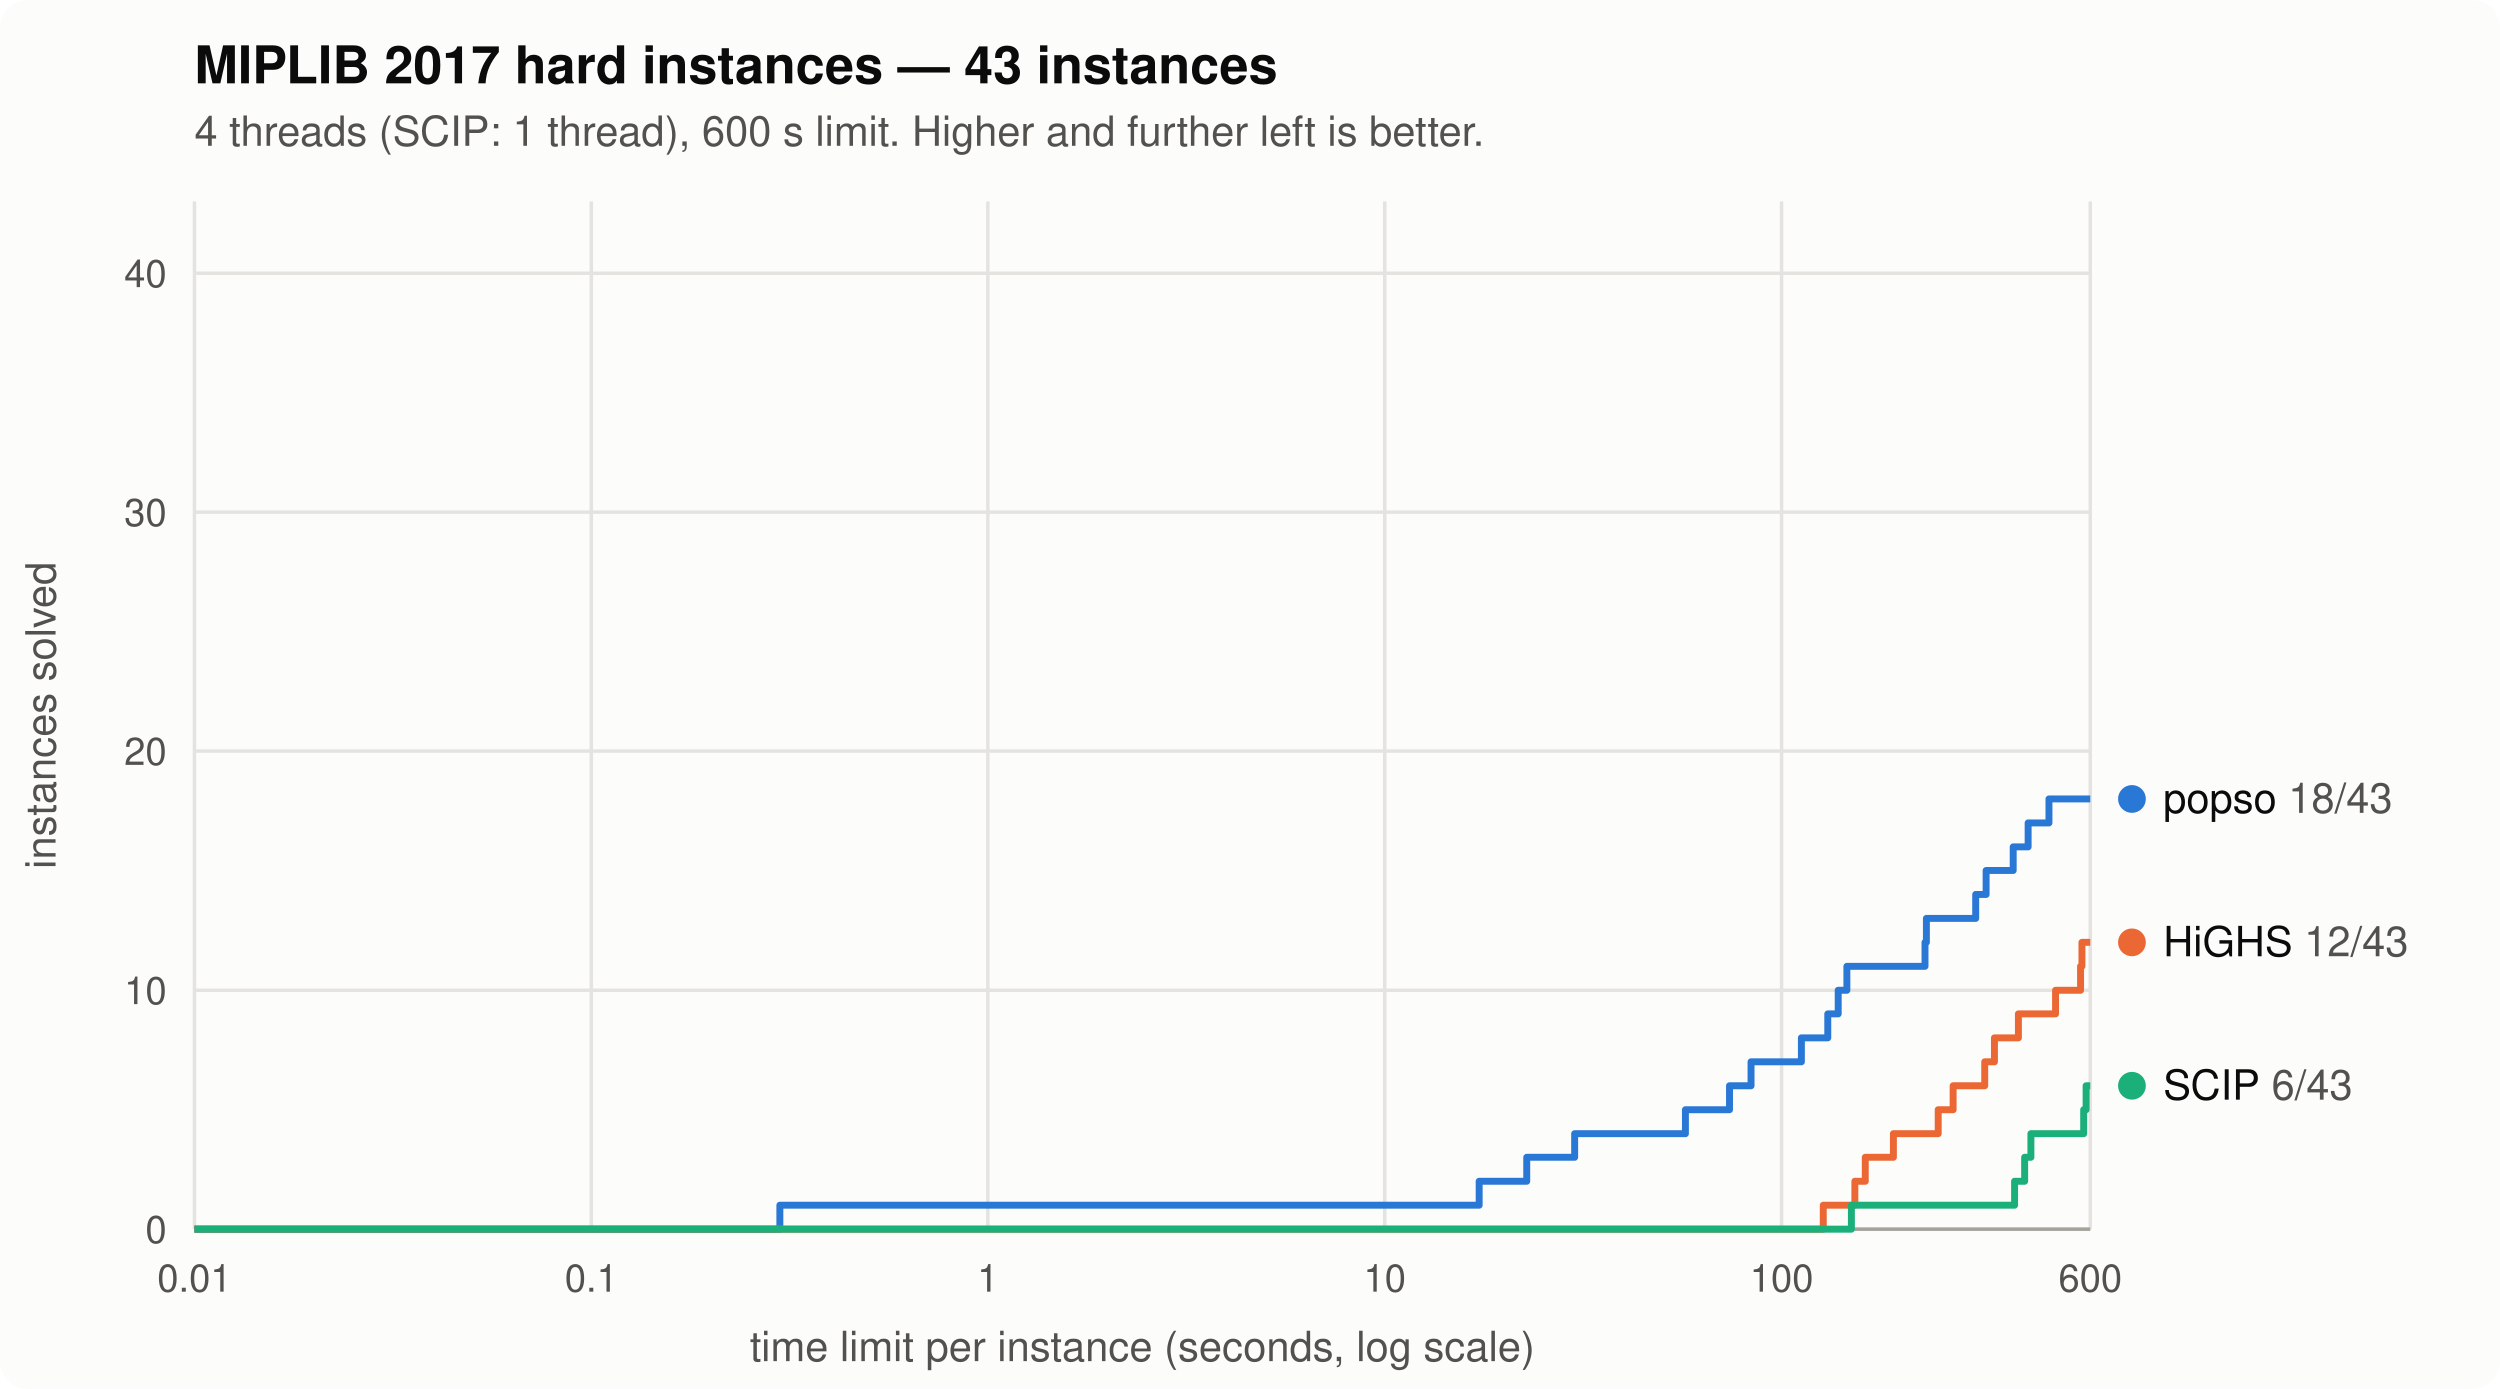
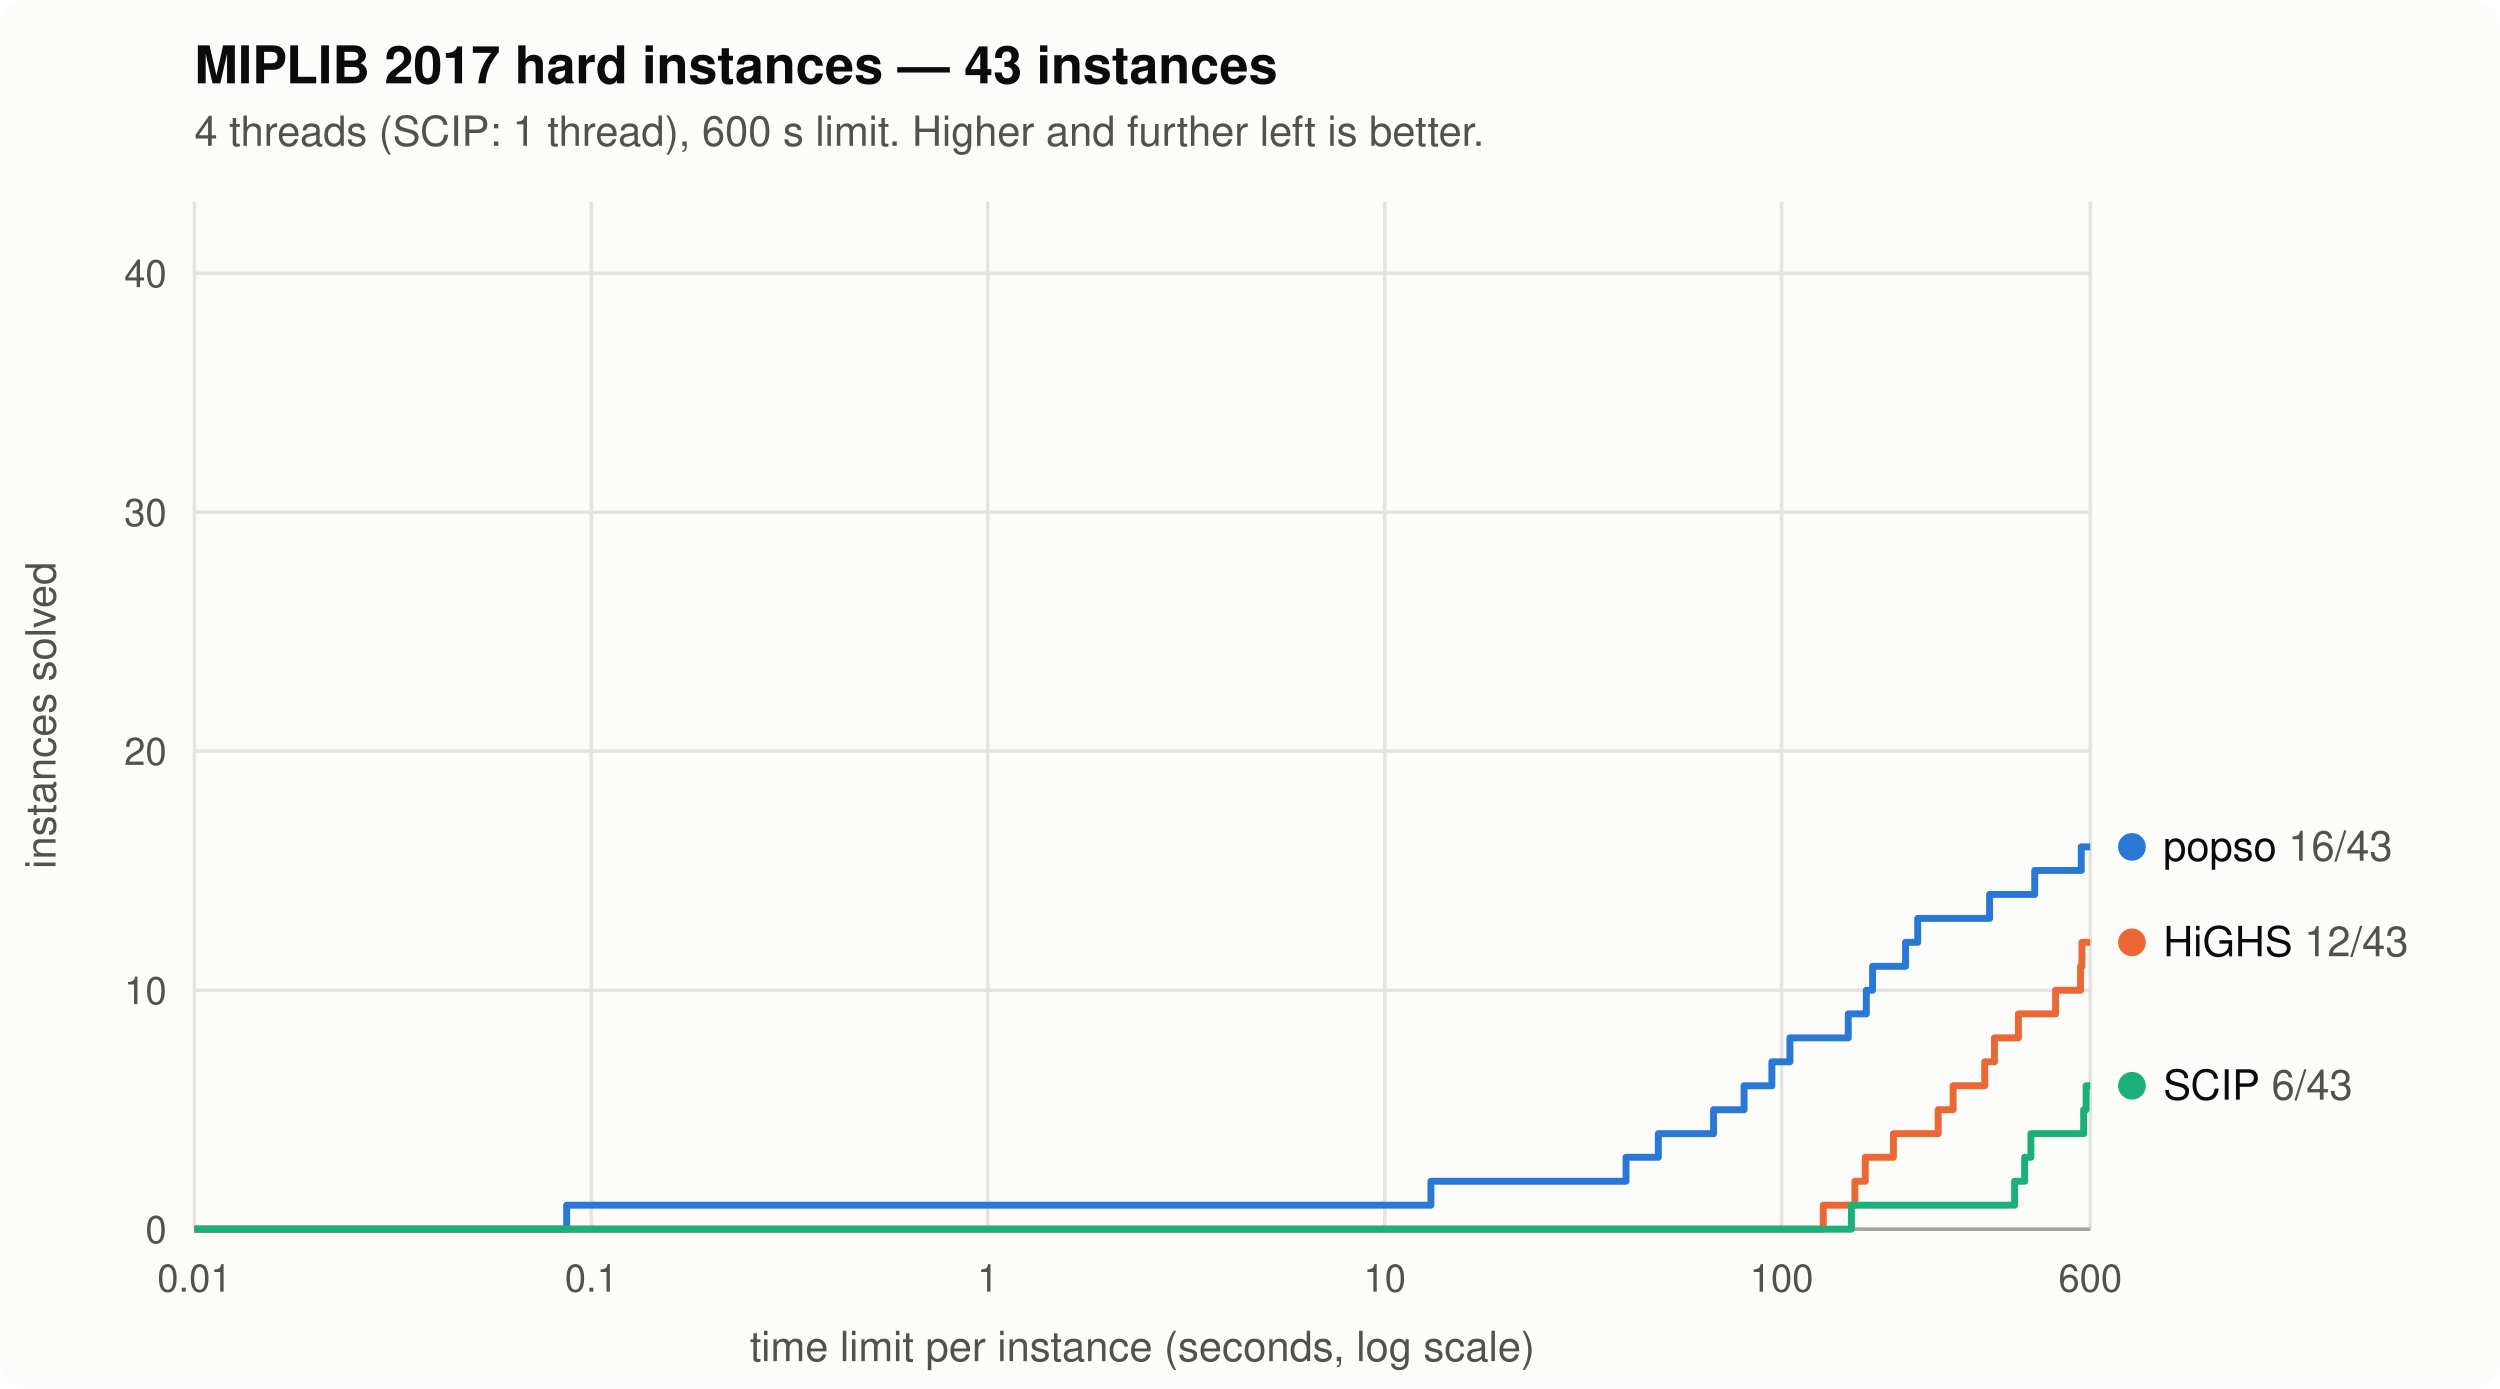
<svg xmlns="http://www.w3.org/2000/svg" viewBox="0 0 720 400" width="720" height="400" role="img" aria-label="MIPLIB 2017 hard instances — 43 instances: instances solved versus time">
  <style>svg{font-family:-apple-system,BlinkMacSystemFont,'Segoe UI',Helvetica,Arial,sans-serif}.bg{fill:#fcfcfb}.t1{fill:#0b0b0b}.t2{fill:#52514e}.grid{stroke:#e4e3df}.axis{stroke:#a3a29c}.s-ours{stroke:#2a78d6}.f-ours{fill:#2a78d6}.s-highs{stroke:#eb6834}.f-highs{fill:#eb6834}.s-scip{stroke:#1baf7a}.f-scip{fill:#1baf7a}@media (prefers-color-scheme: dark){.bg{fill:#1a1a19}.t1{fill:#f0efec}.t2{fill:#c3c2b7}.grid{stroke:#333331}.axis{stroke:#6b6a64}.s-ours{stroke:#3987e5}.f-ours{fill:#3987e5}.s-highs{stroke:#d95926}.f-highs{fill:#d95926}.s-scip{stroke:#199e70}.f-scip{fill:#199e70}}</style>
  <rect class="bg" width="720" height="400" rx="8" />
  <text class="t1" x="56" y="24" font-size="15" font-weight="600">MIPLIB 2017 hard instances — 43 instances</text>
  <text class="t2" x="56" y="42" font-size="12">4 threads (SCIP: 1 thread), 600 s limit. Higher and further left is better.</text>
  <line class="grid" x1="56" x2="602" y1="354.0" y2="354.0" stroke-width="1" />
  <text class="t2" x="48" y="358.0" font-size="11" text-anchor="end">0</text>
  <line class="grid" x1="56" x2="602" y1="285.2" y2="285.2" stroke-width="1" />
  <text class="t2" x="48" y="289.2" font-size="11" text-anchor="end">10</text>
  <line class="grid" x1="56" x2="602" y1="216.3" y2="216.3" stroke-width="1" />
  <text class="t2" x="48" y="220.3" font-size="11" text-anchor="end">20</text>
  <line class="grid" x1="56" x2="602" y1="147.5" y2="147.5" stroke-width="1" />
  <text class="t2" x="48" y="151.5" font-size="11" text-anchor="end">30</text>
  <line class="grid" x1="56" x2="602" y1="78.7" y2="78.7" stroke-width="1" />
  <text class="t2" x="48" y="82.7" font-size="11" text-anchor="end">40</text>
  <line class="grid" x1="56.0" x2="56.0" y1="58" y2="354" stroke-width="1" />
  <text class="t2" x="56.0" y="372" font-size="11" text-anchor="middle">0.01</text>
  <line class="grid" x1="170.3" x2="170.3" y1="58" y2="354" stroke-width="1" />
  <text class="t2" x="170.3" y="372" font-size="11" text-anchor="middle">0.1</text>
  <line class="grid" x1="284.5" x2="284.5" y1="58" y2="354" stroke-width="1" />
  <text class="t2" x="284.5" y="372" font-size="11" text-anchor="middle">1</text>
  <line class="grid" x1="398.8" x2="398.8" y1="58" y2="354" stroke-width="1" />
  <text class="t2" x="398.8" y="372" font-size="11" text-anchor="middle">10</text>
  <line class="grid" x1="513.1" x2="513.1" y1="58" y2="354" stroke-width="1" />
  <text class="t2" x="513.1" y="372" font-size="11" text-anchor="middle">100</text>
  <line class="grid" x1="602.0" x2="602.0" y1="58" y2="354" stroke-width="1" />
  <text class="t2" x="602.0" y="372" font-size="11" text-anchor="middle">600</text>
  <line class="axis" x1="56" x2="602" y1="354" y2="354" stroke-width="1" />
  <text class="t2" x="329.0" y="392" font-size="12" text-anchor="middle">time limit per instance (seconds, log scale)</text>
  <text class="t2" transform="translate(16 206.0) rotate(-90)" font-size="12" text-anchor="middle">instances solved</text>
-   <path class="s-ours" d="M56.0 354.0 L224.6 354.0 L224.6 347.1 L426.0 347.1 L426.0 340.2 L439.7 340.2 L439.7 333.3 L453.5 333.3 L453.5 326.5 L485.4 326.5 L485.4 319.6 L498.1 319.6 L498.1 312.7 L504.3 312.7 L504.3 305.8 L518.8 305.8 L518.8 298.9 L526.4 298.9 L526.4 292.0 L529.4 292.0 L529.4 285.2 L531.9 285.2 L531.9 278.3 L554.4 278.3 L554.4 271.4 L554.8 271.4 L554.8 264.5 L569.0 264.5 L569.0 257.6 L572.0 257.6 L572.0 250.7 L579.8 250.7 L579.8 243.9 L584.1 243.9 L584.1 237.0 L590.1 237.0 L590.1 230.1 L602.0 230.1" fill="none" stroke-width="2" stroke-linejoin="round" />
+   <path class="s-ours" d="M56.0 354.0 L163.2 354.0 L163.2 347.1 L412.1 347.1 L412.1 340.2 L468.3 340.2 L468.3 333.3 L477.6 333.3 L477.6 326.5 L493.5 326.5 L493.5 319.6 L502.3 319.6 L502.3 312.7 L510.3 312.7 L510.3 305.8 L515.5 305.8 L515.5 298.9 L532.3 298.9 L532.3 292.0 L537.5 292.0 L537.5 285.2 L539.3 285.2 L539.3 278.3 L548.8 278.3 L548.8 271.4 L552.3 271.4 L552.3 264.5 L573.0 264.5 L573.0 257.6 L586.0 257.6 L586.0 250.7 L599.4 250.7 L599.4 243.9 L602.0 243.9" fill="none" stroke-width="2" stroke-linejoin="round" />
  <path class="s-highs" d="M56.0 354.0 L525.1 354.0 L525.1 347.1 L534.2 347.1 L534.2 340.2 L537.2 340.2 L537.2 333.3 L545.3 333.3 L545.3 326.5 L558.2 326.5 L558.2 319.6 L562.5 319.6 L562.5 312.7 L571.6 312.7 L571.6 305.8 L574.4 305.8 L574.4 298.9 L581.3 298.9 L581.3 292.0 L592.0 292.0 L592.0 285.2 L599.2 285.2 L599.2 278.3 L599.6 278.3 L599.6 271.4 L602.0 271.4" fill="none" stroke-width="2" stroke-linejoin="round" />
  <path class="s-scip" d="M56.0 354.0 L533.2 354.0 L533.2 347.1 L580.2 347.1 L580.2 340.2 L583.1 340.2 L583.1 333.3 L584.9 333.3 L584.9 326.5 L600.1 326.5 L600.1 319.6 L600.8 319.6 L600.8 312.7 L602.0 312.7" fill="none" stroke-width="2" stroke-linejoin="round" />
-   <circle class="f-ours" cx="614.0" cy="230.1" r="4" />
-   <text class="t1" x="623.0" y="234.1" font-size="12">popso <tspan class="t2">18/43</tspan>
+   <circle class="f-ours" cx="614.0" cy="243.9" r="4" />
+   <text class="t1" x="623.0" y="247.9" font-size="12">popso <tspan class="t2">16/43</tspan>
  </text>
  <circle class="f-highs" cx="614.0" cy="271.4" r="4" />
  <text class="t1" x="623.0" y="275.4" font-size="12">HiGHS <tspan class="t2">12/43</tspan>
  </text>
  <circle class="f-scip" cx="614.0" cy="312.7" r="4" />
  <text class="t1" x="623.0" y="316.7" font-size="12">SCIP <tspan class="t2">6/43</tspan>
  </text>
</svg>
